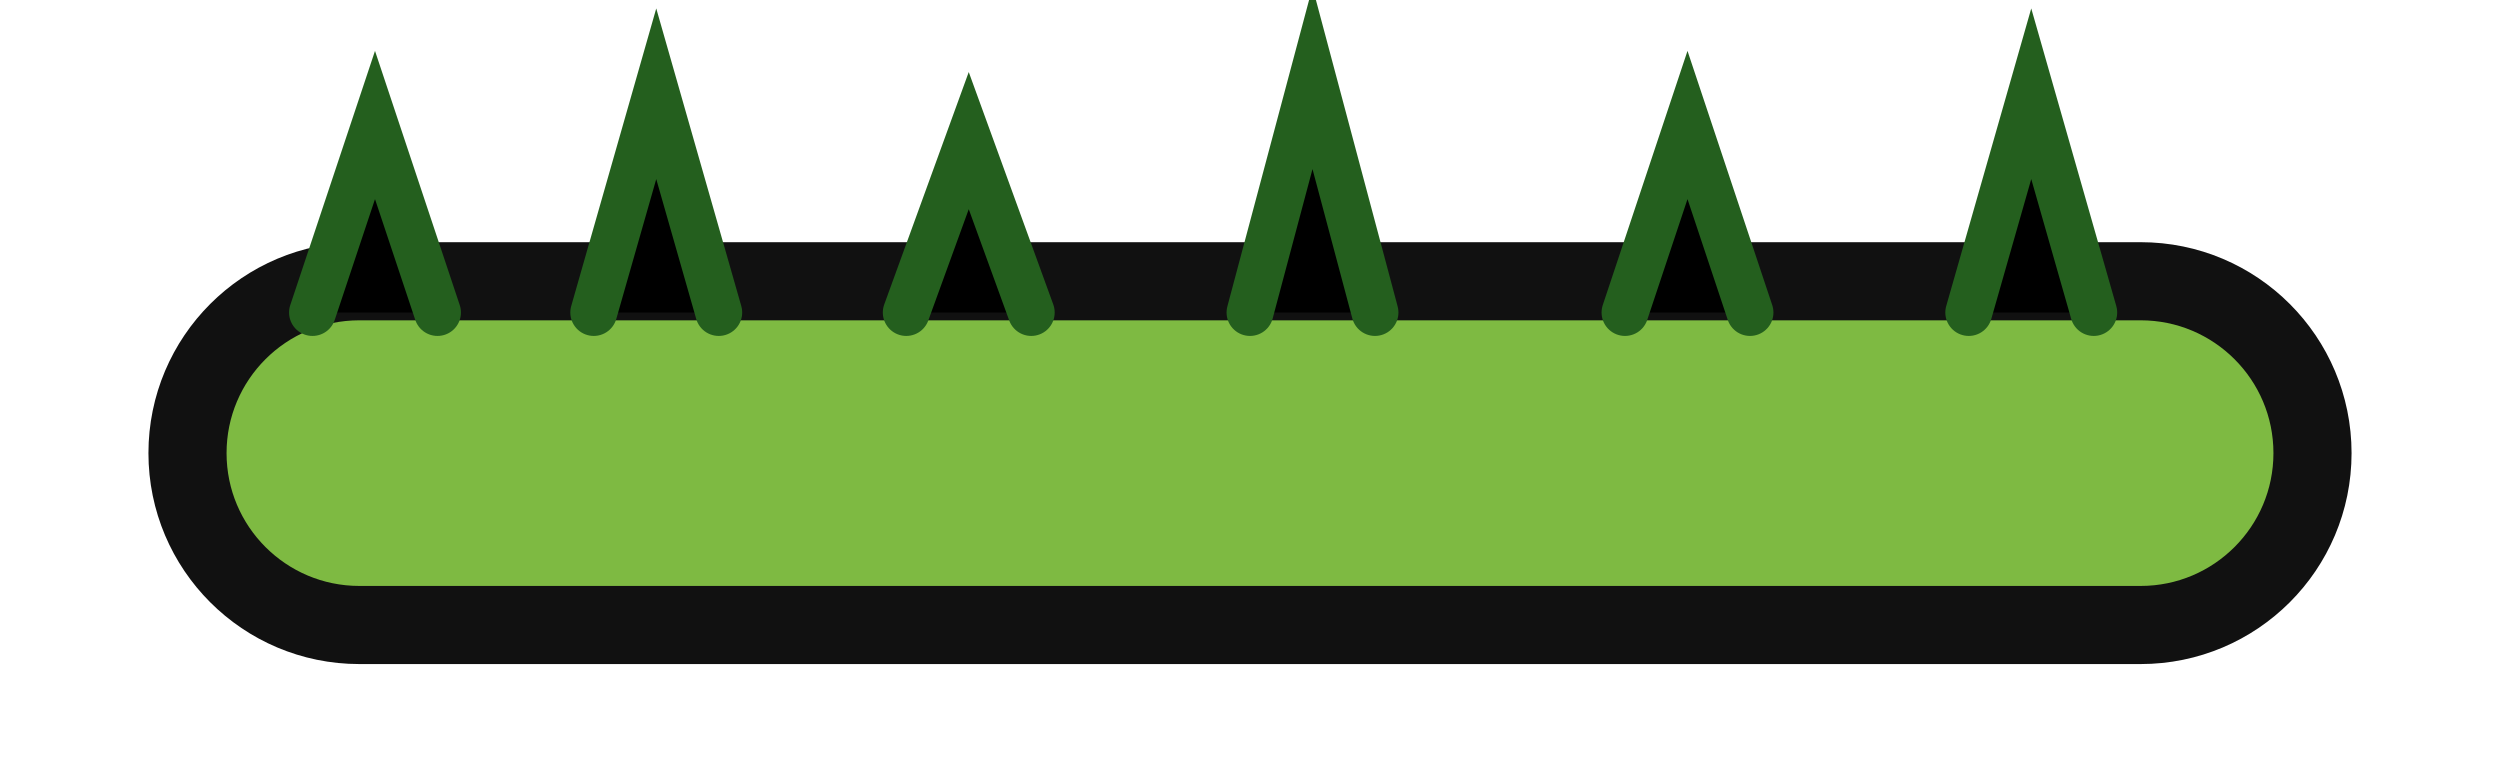
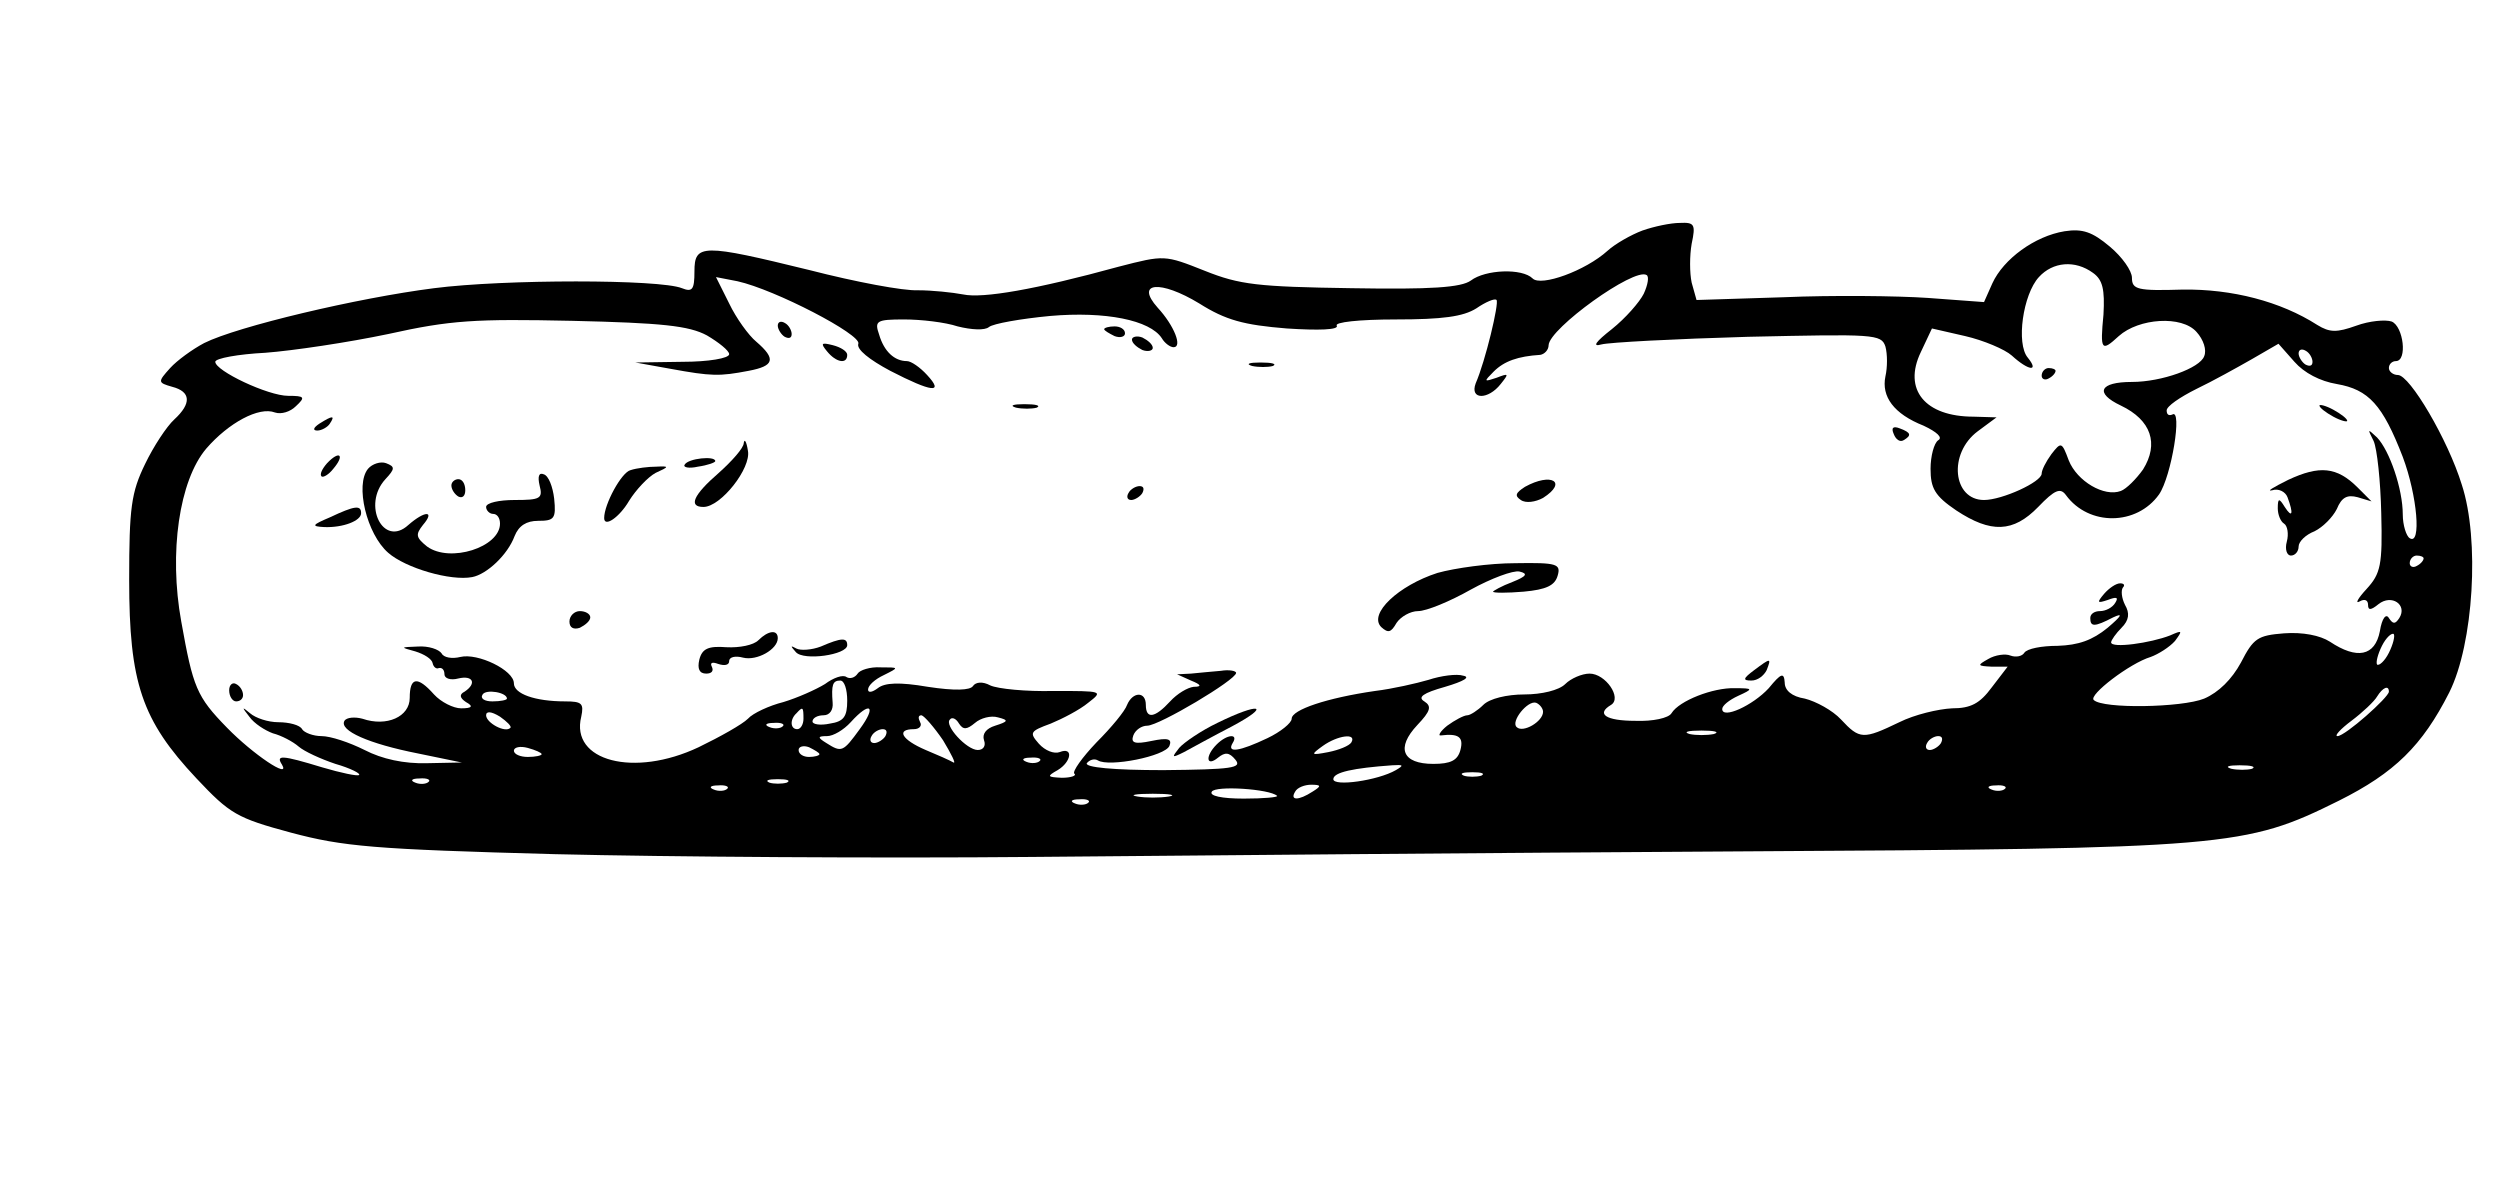
- <svg xmlns="http://www.w3.org/2000/svg" width="160" height="50" viewBox="0 0 160 50">
-   <rect x="12" y="18" width="136" height="22" rx="11" fill="#7eba42" stroke="#111111" stroke-width="5" />
-   <path d="M20 20 L24 8 L28 20 M38 20 L42 6 L46 20 M58 20 L62 9 L66 20 M80 20 L84 5 L88 20 M104 20 L108 8 L112 20 M126 20 L130 6 L134 20" stroke="#245f1e" stroke-width="3" stroke-linecap="round" />
+ <svg xmlns="http://www.w3.org/2000/svg" version="1.0" width="360pt" height="170pt" viewBox="0 0 360 170" preserveAspectRatio="xMidYMid meet">
+   <g transform="translate(0,170) scale(0.1,-0.1)" fill="#000000" stroke="none">
+     <path d="M2365 1368 c-16 -6 -39 -19 -50 -29 -32 -29 -96 -52 -108 -40 -15 15 -68 13 -89 -3 -14 -10 -57 -13 -172 -11 -135 2 -161 5 -211 25 -58 23 -58 23 -124 6 -120 -33 -196 -46 -224 -40 -16 3 -45 6 -65 6 -21 -1 -90 12 -156 29 -155 38 -166 38 -166 -2 0 -26 -3 -30 -18 -24 -32 13 -256 13 -357 0 -110 -14 -283 -55 -331 -79 -17 -9 -39 -25 -49 -36 -18 -20 -18 -21 3 -27 27 -7 28 -24 3 -47 -11 -10 -30 -39 -42 -64 -20 -41 -23 -63 -23 -167 0 -148 18 -202 97 -286 48 -51 58 -57 136 -78 75 -20 119 -24 380 -31 163 -4 472 -6 686 -4 215 2 674 6 1020 8 705 4 728 6 863 73 80 40 120 79 159 156 35 70 44 220 18 299 -20 65 -75 158 -92 158 -7 0 -13 5 -13 10 0 6 5 10 10 10 17 0 11 50 -6 57 -9 3 -32 1 -51 -6 -28 -10 -38 -10 -56 1 -53 34 -123 52 -194 51 -65 -2 -73 0 -73 17 0 10 -14 30 -32 45 -25 21 -39 26 -65 22 -43 -7 -88 -40 -104 -75 l-12 -27 -81 6 c-44 3 -138 4 -207 1 l-126 -4 -7 25 c-3 14 -3 39 0 56 6 28 4 31 -17 30 -13 0 -37 -5 -54 -11z m649 -61 c14 -10 17 -24 15 -60 -5 -52 -3 -54 22 -31 29 26 91 30 112 6 10 -11 15 -26 11 -35 -6 -17 -61 -37 -104 -37 -47 0 -54 -16 -16 -34 44 -21 55 -55 32 -92 -10 -14 -24 -28 -32 -31 -24 -9 -63 14 -75 44 -10 27 -11 27 -25 9 -8 -11 -14 -23 -14 -28 0 -12 -57 -38 -83 -38 -45 0 -52 67 -9 99 l27 20 -33 1 c-70 0 -102 39 -76 93 l16 34 48 -11 c26 -6 57 -19 67 -28 24 -22 40 -24 23 -3 -17 20 -7 91 16 116 20 22 52 25 78 6z m-647 -30 c-6 -12 -26 -35 -46 -51 -23 -18 -29 -26 -15 -22 11 3 106 8 211 11 182 4 192 4 198 -14 3 -11 3 -30 0 -43 -6 -29 12 -54 55 -71 19 -9 28 -17 21 -21 -6 -4 -11 -23 -11 -41 0 -28 6 -39 37 -60 50 -33 82 -32 118 5 24 25 32 28 40 17 33 -45 102 -44 134 1 18 26 34 125 19 115 -5 -2 -8 0 -8 6 0 6 19 19 43 31 23 11 59 31 80 43 l38 22 23 -26 c14 -16 37 -28 61 -32 46 -8 66 -30 95 -105 21 -56 27 -128 10 -117 -5 3 -10 19 -10 34 0 37 -19 92 -37 111 -14 13 -14 13 -5 -5 5 -11 10 -58 11 -104 2 -75 -1 -87 -21 -109 -13 -14 -17 -22 -10 -18 7 4 12 2 12 -5 0 -8 4 -8 15 1 19 15 42 -1 30 -20 -6 -9 -9 -9 -15 0 -4 7 -10 0 -13 -19 -7 -36 -33 -41 -72 -15 -14 9 -39 14 -66 12 -38 -3 -44 -7 -62 -42 -13 -24 -32 -43 -53 -52 -32 -13 -146 -15 -159 -2 -8 7 52 53 82 62 11 4 27 14 35 23 11 15 11 16 -7 8 -28 -11 -85 -19 -85 -10 0 3 7 13 15 21 11 11 12 21 5 33 -5 10 -6 21 -3 25 3 3 2 6 -4 6 -6 0 -16 -7 -23 -15 -11 -13 -10 -14 5 -9 13 5 16 4 11 -4 -4 -7 -14 -12 -22 -12 -8 0 -14 -4 -14 -10 0 -13 6 -13 33 1 15 7 12 2 -8 -15 -22 -18 -42 -25 -72 -26 -23 0 -44 -4 -48 -10 -3 -5 -12 -7 -20 -4 -7 3 -22 1 -32 -5 -16 -9 -16 -10 5 -11 l23 0 -23 -30 c-17 -23 -30 -30 -57 -30 -20 -1 -54 -9 -76 -20 -52 -25 -57 -25 -84 4 -12 13 -36 26 -52 30 -19 3 -29 12 -29 23 -1 15 -5 14 -23 -8 -23 -25 -67 -45 -67 -30 0 5 10 13 23 19 22 10 22 11 -5 11 -31 1 -80 -18 -91 -36 -4 -7 -27 -12 -52 -11 -43 0 -57 10 -35 23 16 10 -8 45 -31 45 -11 0 -27 -7 -35 -15 -9 -9 -34 -15 -59 -15 -25 0 -50 -6 -59 -15 -8 -8 -19 -15 -23 -15 -5 0 -18 -7 -29 -15 -10 -8 -14 -15 -9 -14 25 3 33 -2 28 -21 -4 -15 -14 -20 -39 -20 -45 0 -54 23 -23 56 19 20 21 27 10 34 -10 6 -2 12 30 21 27 8 37 14 26 16 -9 3 -32 0 -50 -6 -17 -5 -52 -13 -77 -16 -69 -10 -120 -27 -120 -40 0 -6 -16 -19 -35 -28 -40 -19 -59 -22 -50 -7 9 14 -8 13 -23 -2 -17 -17 -15 -33 2 -19 10 8 16 8 25 -3 10 -12 -5 -14 -104 -15 -72 0 -113 4 -110 10 4 5 11 7 16 4 16 -10 97 6 103 21 4 10 -2 12 -26 7 -24 -5 -30 -3 -26 8 3 8 12 14 20 14 17 0 128 66 128 76 0 3 -10 5 -22 3 -13 -1 -32 -3 -43 -4 l-20 -1 20 -9 c15 -6 16 -9 4 -9 -9 -1 -24 -10 -34 -21 -22 -24 -35 -26 -35 -5 0 20 -19 19 -27 0 -3 -9 -23 -33 -44 -54 -21 -22 -35 -42 -32 -45 4 -3 -5 -6 -18 -6 -21 1 -22 2 -6 11 20 12 23 34 3 26 -8 -3 -21 2 -30 12 -14 16 -13 18 17 29 17 7 42 20 54 30 22 17 21 17 -50 17 -39 -1 -80 3 -91 8 -11 6 -21 5 -25 -1 -4 -6 -26 -7 -65 -1 -41 7 -62 6 -72 -2 -8 -6 -14 -7 -14 -2 0 6 10 15 23 21 22 11 22 11 -5 11 -15 1 -30 -4 -33 -9 -4 -6 -11 -8 -16 -5 -5 4 -19 -1 -31 -10 -13 -8 -40 -20 -60 -26 -20 -5 -44 -16 -51 -24 -8 -8 -40 -26 -71 -41 -93 -44 -185 -20 -169 44 4 19 1 22 -23 22 -44 0 -74 11 -74 26 0 19 -52 44 -77 38 -12 -3 -24 -1 -27 5 -4 6 -19 11 -34 10 -26 -1 -26 -1 -4 -7 13 -4 24 -11 25 -17 1 -5 5 -9 9 -7 5 1 8 -3 8 -9 0 -6 9 -9 20 -6 21 5 27 -7 9 -19 -8 -4 -7 -9 2 -15 11 -6 9 -9 -7 -9 -11 0 -29 9 -39 20 -24 27 -35 25 -35 -5 0 -27 -33 -42 -68 -30 -11 3 -23 2 -26 -3 -8 -14 35 -33 106 -47 l63 -13 -50 -1 c-33 -1 -65 6 -90 19 -22 11 -49 20 -62 20 -12 0 -25 5 -28 10 -3 6 -19 10 -34 10 -15 0 -33 6 -41 13 -12 10 -12 9 -1 -5 7 -10 23 -20 34 -24 12 -3 29 -12 37 -19 8 -7 32 -18 53 -25 21 -6 37 -14 34 -16 -2 -2 -26 3 -53 11 -59 18 -67 18 -58 4 13 -22 -42 15 -79 53 -44 45 -49 58 -66 153 -18 99 -3 203 36 249 32 37 76 61 99 52 9 -3 22 1 30 9 14 13 13 15 -11 15 -29 0 -105 36 -105 49 0 5 33 11 72 13 40 3 120 15 177 27 90 20 125 22 265 19 129 -3 168 -7 194 -21 17 -10 32 -22 32 -27 0 -6 -30 -11 -67 -11 l-68 -1 50 -9 c60 -11 71 -11 113 -3 37 7 40 17 11 42 -11 9 -29 34 -39 55 l-19 38 31 -6 c54 -12 179 -77 174 -90 -3 -8 16 -23 46 -39 60 -31 78 -33 53 -6 -10 11 -23 20 -29 20 -18 0 -33 14 -40 38 -7 20 -4 22 36 22 24 0 59 -4 77 -10 20 -5 39 -6 45 -1 6 5 46 12 88 16 80 7 144 -6 161 -32 4 -7 12 -13 17 -13 13 0 1 31 -23 57 -33 37 4 40 60 6 38 -24 64 -31 126 -36 46 -3 75 -2 72 4 -4 5 32 9 85 9 67 0 97 4 116 16 13 9 27 15 29 12 4 -4 -16 -88 -30 -120 -9 -24 18 -24 36 -1 12 15 12 16 -6 9 -18 -6 -19 -6 -4 9 15 15 35 22 67 24 6 1 12 7 12 14 1 24 123 112 141 101 4 -2 2 -14 -4 -27z m963 -98 c0 -6 -4 -7 -10 -4 -5 3 -10 11 -10 16 0 6 5 7 10 4 6 -3 10 -11 10 -16z m160 -283 c0 -3 -4 -8 -10 -11 -5 -3 -10 -1 -10 4 0 6 5 11 10 11 6 0 10 -2 10 -4z m-50 -136 c-6 -12 -14 -19 -17 -17 -2 3 1 15 7 27 6 12 14 19 17 17 2 -3 -1 -15 -7 -27z m-2220 -69 c0 -23 -5 -30 -25 -33 -14 -3 -25 -1 -25 3 0 5 7 9 16 9 9 0 14 8 13 18 -2 26 0 32 11 32 6 0 10 -13 10 -29z m-490 3 c0 -2 -9 -4 -21 -4 -11 0 -18 4 -14 10 5 8 35 3 35 -6z m2710 10 c0 -8 -63 -64 -74 -64 -5 0 4 10 20 22 16 12 33 28 37 35 8 13 17 17 17 7z m-1218 -29 c0 -14 -29 -31 -38 -22 -9 8 16 39 28 35 5 -2 10 -8 10 -13z m-1487 -23 c-7 -8 -35 7 -35 18 0 6 7 6 20 -2 10 -7 17 -14 15 -16z m422 13 c0 -8 -4 -15 -9 -15 -10 0 -11 14 -1 23 9 10 10 9 10 -8z m81 -15 c-24 -33 -26 -34 -48 -20 -13 8 -13 10 1 10 9 0 24 9 34 20 28 31 38 24 13 -10z m120 -16 c12 -20 19 -34 15 -32 -5 3 -23 11 -40 18 -35 15 -43 30 -17 30 8 0 12 5 9 10 -3 6 -3 10 2 10 4 -1 18 -17 31 -36z m46 25 c8 7 23 11 33 8 16 -4 15 -6 -4 -12 -13 -4 -19 -12 -16 -21 3 -8 -1 -14 -9 -14 -16 0 -49 36 -40 44 3 4 9 1 13 -6 6 -9 11 -9 23 1z m-277 -5 c-3 -3 -12 -4 -19 -1 -8 3 -5 6 6 6 11 1 17 -2 13 -5z m148 -14 c-3 -5 -11 -10 -16 -10 -6 0 -7 5 -4 10 3 6 11 10 16 10 6 0 7 -4 4 -10z m1193 3 c-10 -2 -26 -2 -35 0 -10 3 -2 5 17 5 19 0 27 -2 18 -5z m-522 -12 c-3 -5 -18 -11 -33 -14 -26 -5 -26 -4 -8 9 21 15 49 19 41 5z m849 -1 c-3 -5 -11 -10 -16 -10 -6 0 -7 5 -4 10 3 6 11 10 16 10 6 0 7 -4 4 -10z m-2015 -16 c0 -2 -9 -4 -20 -4 -11 0 -20 4 -20 9 0 5 9 7 20 4 11 -3 20 -7 20 -9z m400 0 c0 -2 -7 -4 -15 -4 -8 0 -15 4 -15 10 0 5 7 7 15 4 8 -4 15 -8 15 -10z m317 -10 c-3 -3 -12 -4 -19 -1 -8 3 -5 6 6 6 11 1 17 -2 13 -5z m513 -13 c-26 -15 -90 -24 -90 -13 0 10 29 16 85 20 16 1 17 0 5 -7z m1233 2 c-7 -2 -21 -2 -30 0 -10 3 -4 5 12 5 17 0 24 -2 18 -5z m-1110 -10 c-7 -2 -19 -2 -25 0 -7 3 -2 5 12 5 14 0 19 -2 13 -5z m-1516 -9 c-3 -3 -12 -4 -19 -1 -8 3 -5 6 6 6 11 1 17 -2 13 -5z m516 -1 c-7 -2 -19 -2 -25 0 -7 3 -2 5 12 5 14 0 19 -2 13 -5z m-86 -9 c-3 -3 -12 -4 -19 -1 -8 3 -5 6 6 6 11 1 17 -2 13 -5z m792 -10 c2 -2 -19 -4 -48 -4 -32 0 -50 4 -46 10 5 9 83 4 94 -6z m51 6 c-20 -13 -33 -13 -25 0 3 6 14 10 23 10 15 0 15 -2 2 -10z m997 4 c-3 -3 -12 -4 -19 -1 -8 3 -5 6 6 6 11 1 17 -2 13 -5z m-1204 -11 c-13 -2 -33 -2 -45 0 -13 2 -3 4 22 4 25 0 35 -2 23 -4z m-116 -9 c-3 -3 -12 -4 -19 -1 -8 3 -5 6 6 6 11 1 17 -2 13 -5z" />
+     <path d="M2940 1159 c0 -5 5 -7 10 -4 6 3 10 8 10 11 0 2 -4 4 -10 4 -5 0 -10 -5 -10 -11z" />
+     <path d="M1120 1231 c0 -5 5 -13 10 -16 6 -3 10 -2 10 4 0 5 -4 13 -10 16 -5 3 -10 2 -10 -4z" />
+     <path d="M1590 1226 c0 -2 7 -6 15 -10 8 -3 15 -1 15 4 0 6 -7 10 -15 10 -8 0 -15 -2 -15 -4z" />
+     <path d="M1630 1211 c0 -5 7 -11 15 -15 8 -3 15 -1 15 3 0 5 -7 11 -15 15 -8 3 -15 1 -15 -3z" />
+     <path d="M1191 1194 c13 -16 29 -19 29 -5 0 5 -9 11 -21 14 -16 4 -18 3 -8 -9z" />
+     <path d="M1803 1173 c9 -2 23 -2 30 0 6 3 -1 5 -18 5 -16 0 -22 -2 -12 -5z" />
+     <path d="M1463 1113 c9 -2 23 -2 30 0 6 3 -1 5 -18 5 -16 0 -22 -2 -12 -5z" />
+     <path d="M3340 1116 c0 -3 9 -10 20 -16 11 -6 20 -8 20 -6 0 3 -9 10 -20 16 -11 6 -20 8 -20 6z" />
+     <path d="M460 1090 c-9 -6 -10 -10 -3 -10 6 0 15 5 18 10 8 12 4 12 -15 0z" />
+     <path d="M2727 1075 c3 -8 9 -12 14 -9 12 7 11 11 -5 17 -10 4 -13 1 -9 -8z" />
+     <path d="M1071 1062 c0 -7 -17 -26 -36 -43 -37 -32 -44 -49 -22 -49 25 0 69 56 64 81 -2 13 -5 18 -6 11z" />
+     <path d="M471 1033 c-7 -8 -11 -16 -8 -19 2 -2 10 2 17 11 17 20 9 27 -9 8z" />
+     <path d="M530 1025 c-19 -23 -2 -94 29 -121 25 -22 90 -41 121 -35 21 4 51 32 61 59 6 15 17 22 34 22 23 0 26 3 23 32 -2 17 -8 33 -15 35 -7 3 -9 -3 -6 -16 5 -19 1 -21 -36 -21 -22 0 -41 -4 -41 -10 0 -5 5 -10 10 -10 6 0 10 -6 10 -14 0 -34 -72 -57 -105 -33 -16 13 -17 17 -6 31 18 21 3 21 -21 0 -36 -33 -67 29 -33 66 14 15 14 18 1 23 -8 3 -20 -1 -26 -8z" />
+     <path d="M986 1031 c-3 -4 6 -6 19 -3 14 2 25 6 25 8 0 8 -39 4 -44 -5z" />
+     <path d="M908 1023 c-13 -3 -38 -49 -38 -69 0 -14 22 1 36 25 10 16 27 34 38 40 20 9 20 10 1 9 -11 0 -28 -2 -37 -5z" />
+     <path d="M3295 1009 c-22 -11 -32 -17 -23 -15 9 3 19 -2 22 -10 9 -24 7 -31 -4 -14 -8 13 -10 13 -10 -2 0 -9 4 -19 9 -22 5 -3 7 -15 4 -26 -3 -11 0 -20 6 -20 6 0 11 6 11 13 0 7 10 17 23 22 12 6 26 20 32 32 7 17 15 21 30 17 l20 -6 -20 20 c-30 30 -55 32 -100 11z" />
+     <path d="M650 1001 c0 -6 5 -13 10 -16 6 -3 10 1 10 9 0 9 -4 16 -10 16 -5 0 -10 -4 -10 -9z" />
+     <path d="M2196 999 c-14 -9 -15 -13 -6 -19 7 -5 21 -3 32 3 36 23 12 37 -26 16z" />
+     <path d="M1625 990 c-3 -5 -2 -10 4 -10 5 0 13 5 16 10 3 6 2 10 -4 10 -5 0 -13 -4 -16 -10z" />
+     <path d="M475 955 c-26 -11 -27 -13 -8 -14 27 -1 53 9 53 20 0 12 -9 11 -45 -6z" />
+     <path d="M2070 875 c-56 -18 -100 -59 -81 -78 10 -9 14 -8 22 6 6 9 20 17 31 17 12 0 46 14 76 31 29 16 61 28 70 26 13 -3 10 -7 -10 -15 -16 -6 -28 -13 -28 -14 0 -2 20 -2 44 0 33 3 45 9 49 23 5 17 -1 19 -61 18 -37 0 -87 -7 -112 -14z" />
+     <path d="M820 805 c0 -9 6 -12 15 -9 8 4 15 10 15 15 0 5 -7 9 -15 9 -8 0 -15 -7 -15 -15z" />
+     <path d="M1092 778 c-7 -7 -27 -11 -46 -10 -26 2 -35 -2 -39 -18 -3 -13 0 -20 10 -20 8 0 11 4 8 10 -3 6 1 7 9 4 9 -3 16 -2 16 4 0 6 9 8 20 5 20 -5 50 12 50 28 0 13 -14 11 -28 -3z" />
+     <path d="M1182 769 c-13 -5 -29 -6 -35 -3 -9 5 -9 4 -1 -5 11 -13 74 -4 74 10 0 11 -8 11 -38 -2z" />
+     <path d="M2526 735 c-16 -12 -17 -15 -4 -15 9 0 18 7 22 15 7 18 6 18 -18 0z" />
+     <path d="M330 706 c0 -9 5 -16 10 -16 6 0 10 4 10 9 0 6 -4 13 -10 16 -5 3 -10 -1 -10 -9z" />
+     <path d="M1753 659 c-23 -11 -48 -28 -55 -36 -11 -14 -11 -15 7 -6 11 6 42 23 69 37 58 31 40 35 -21 5z" />
+   </g>
</svg>
